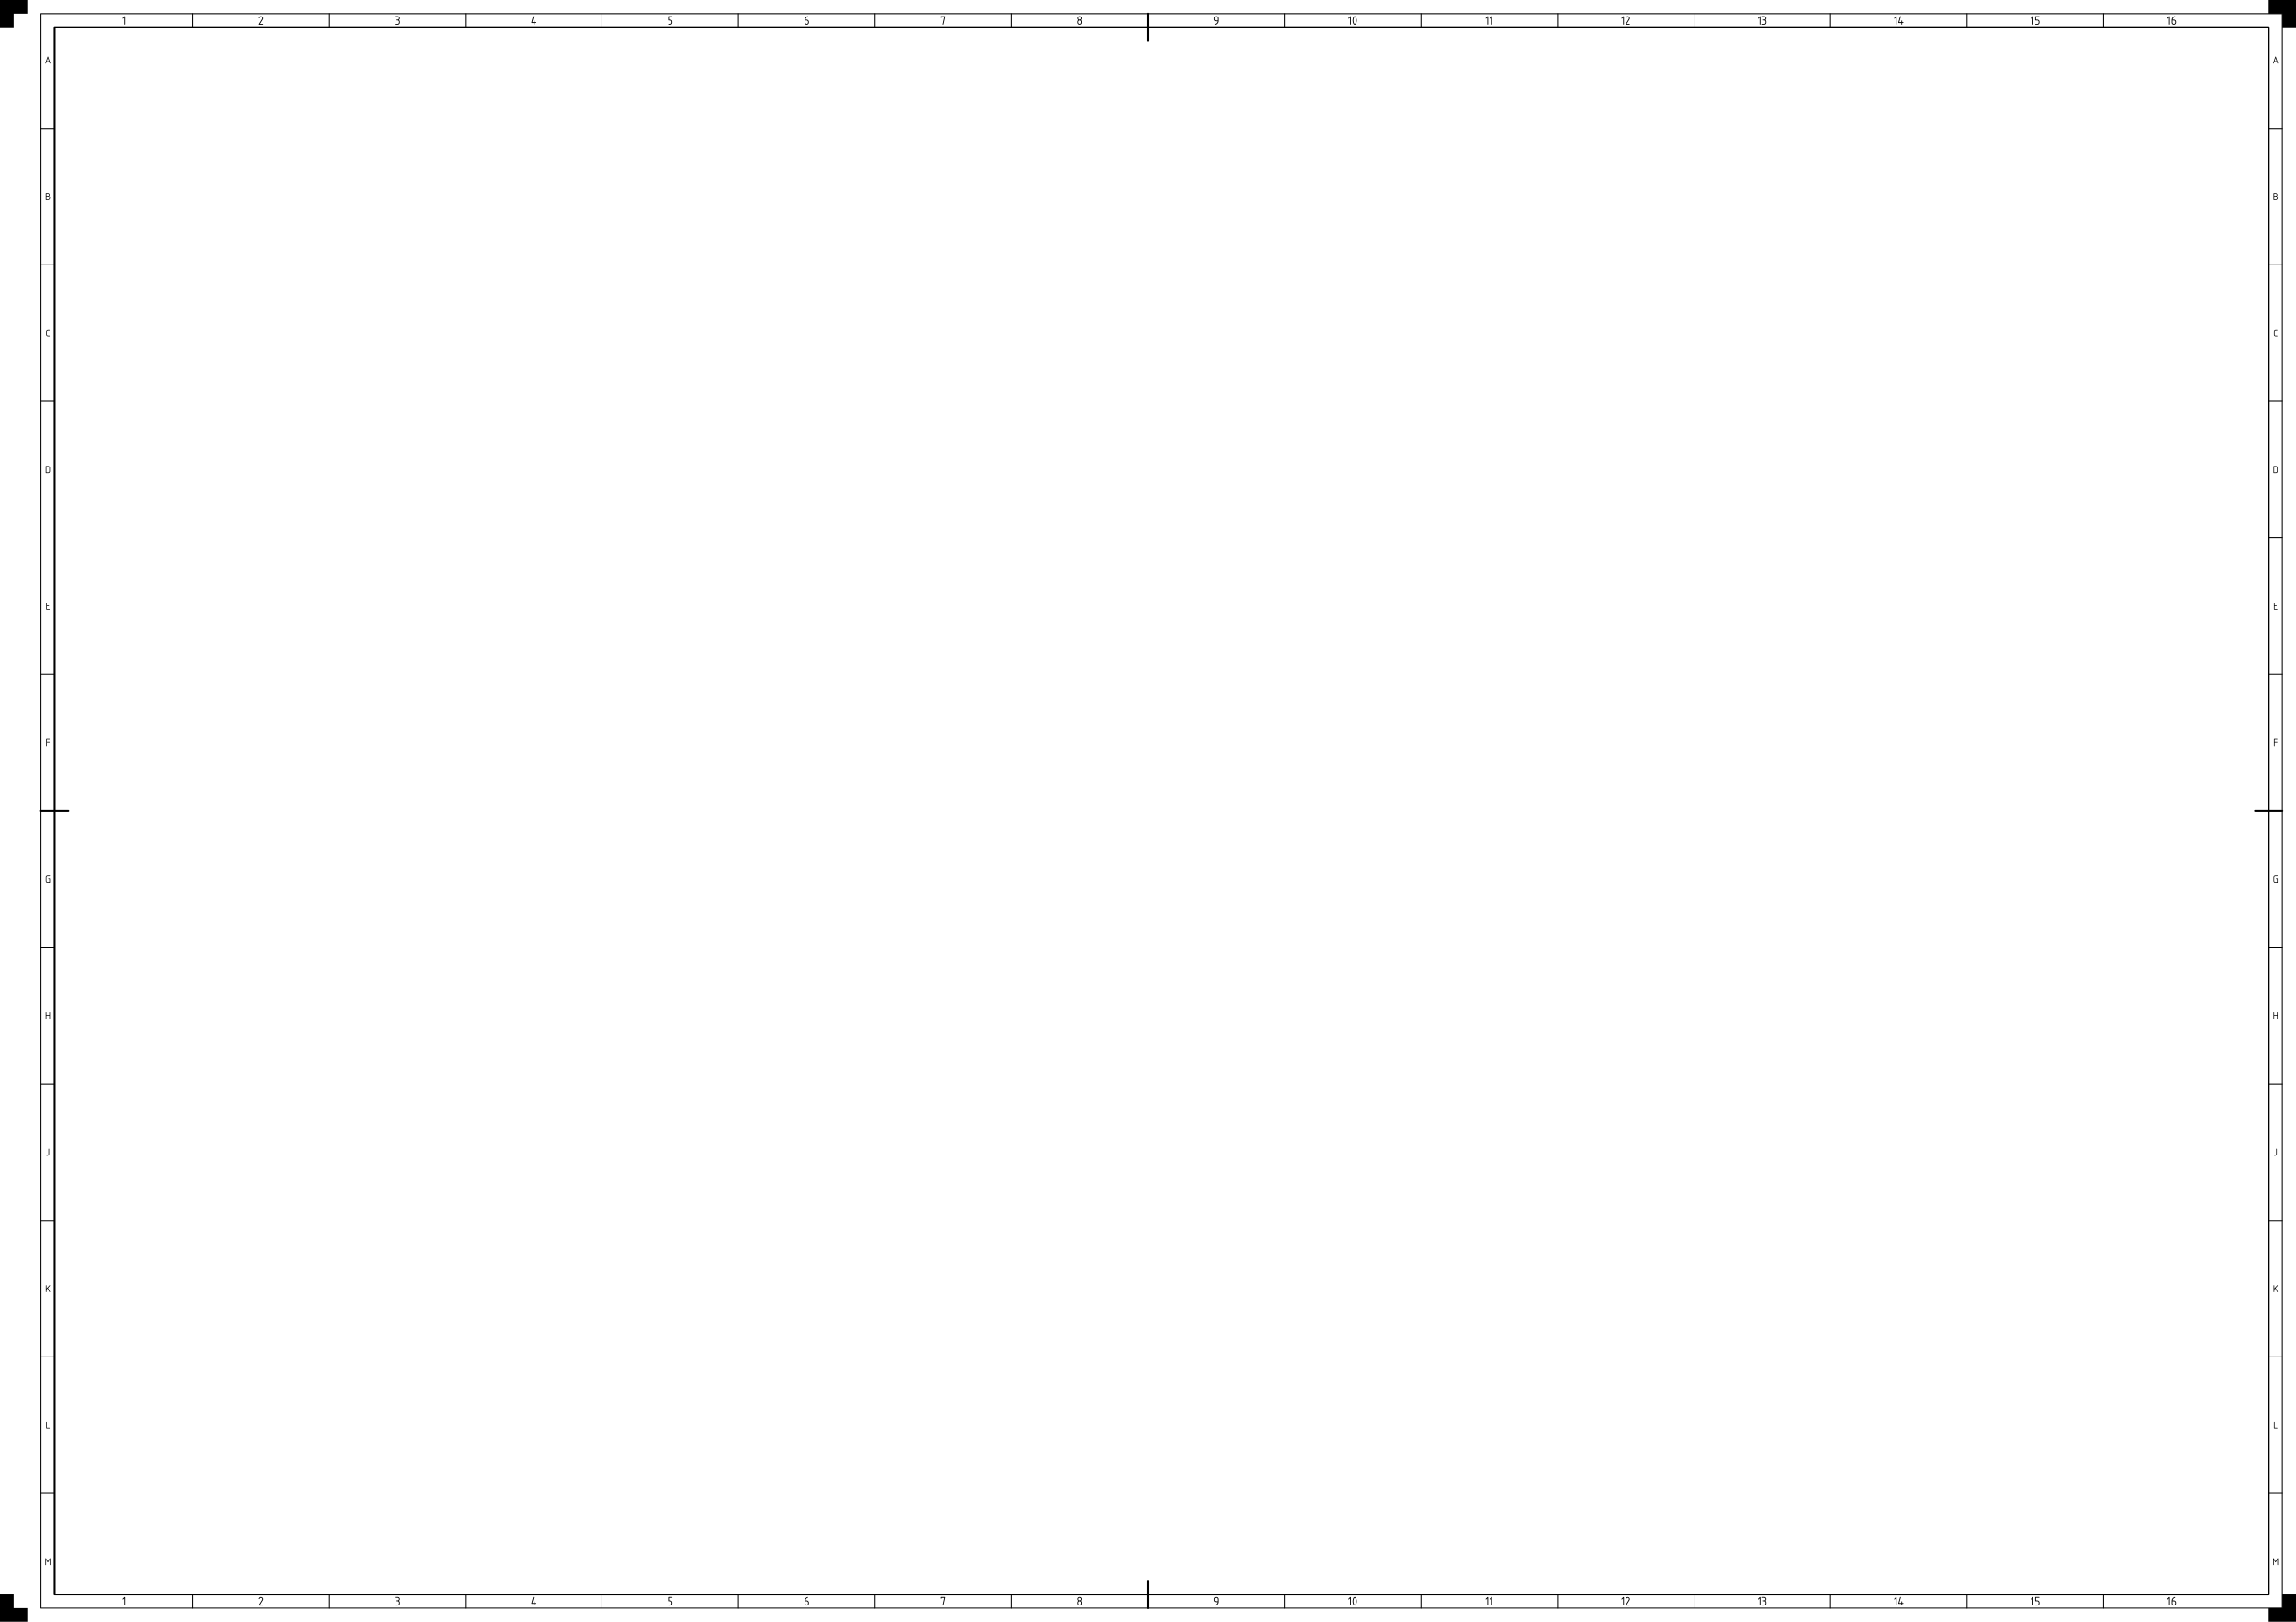
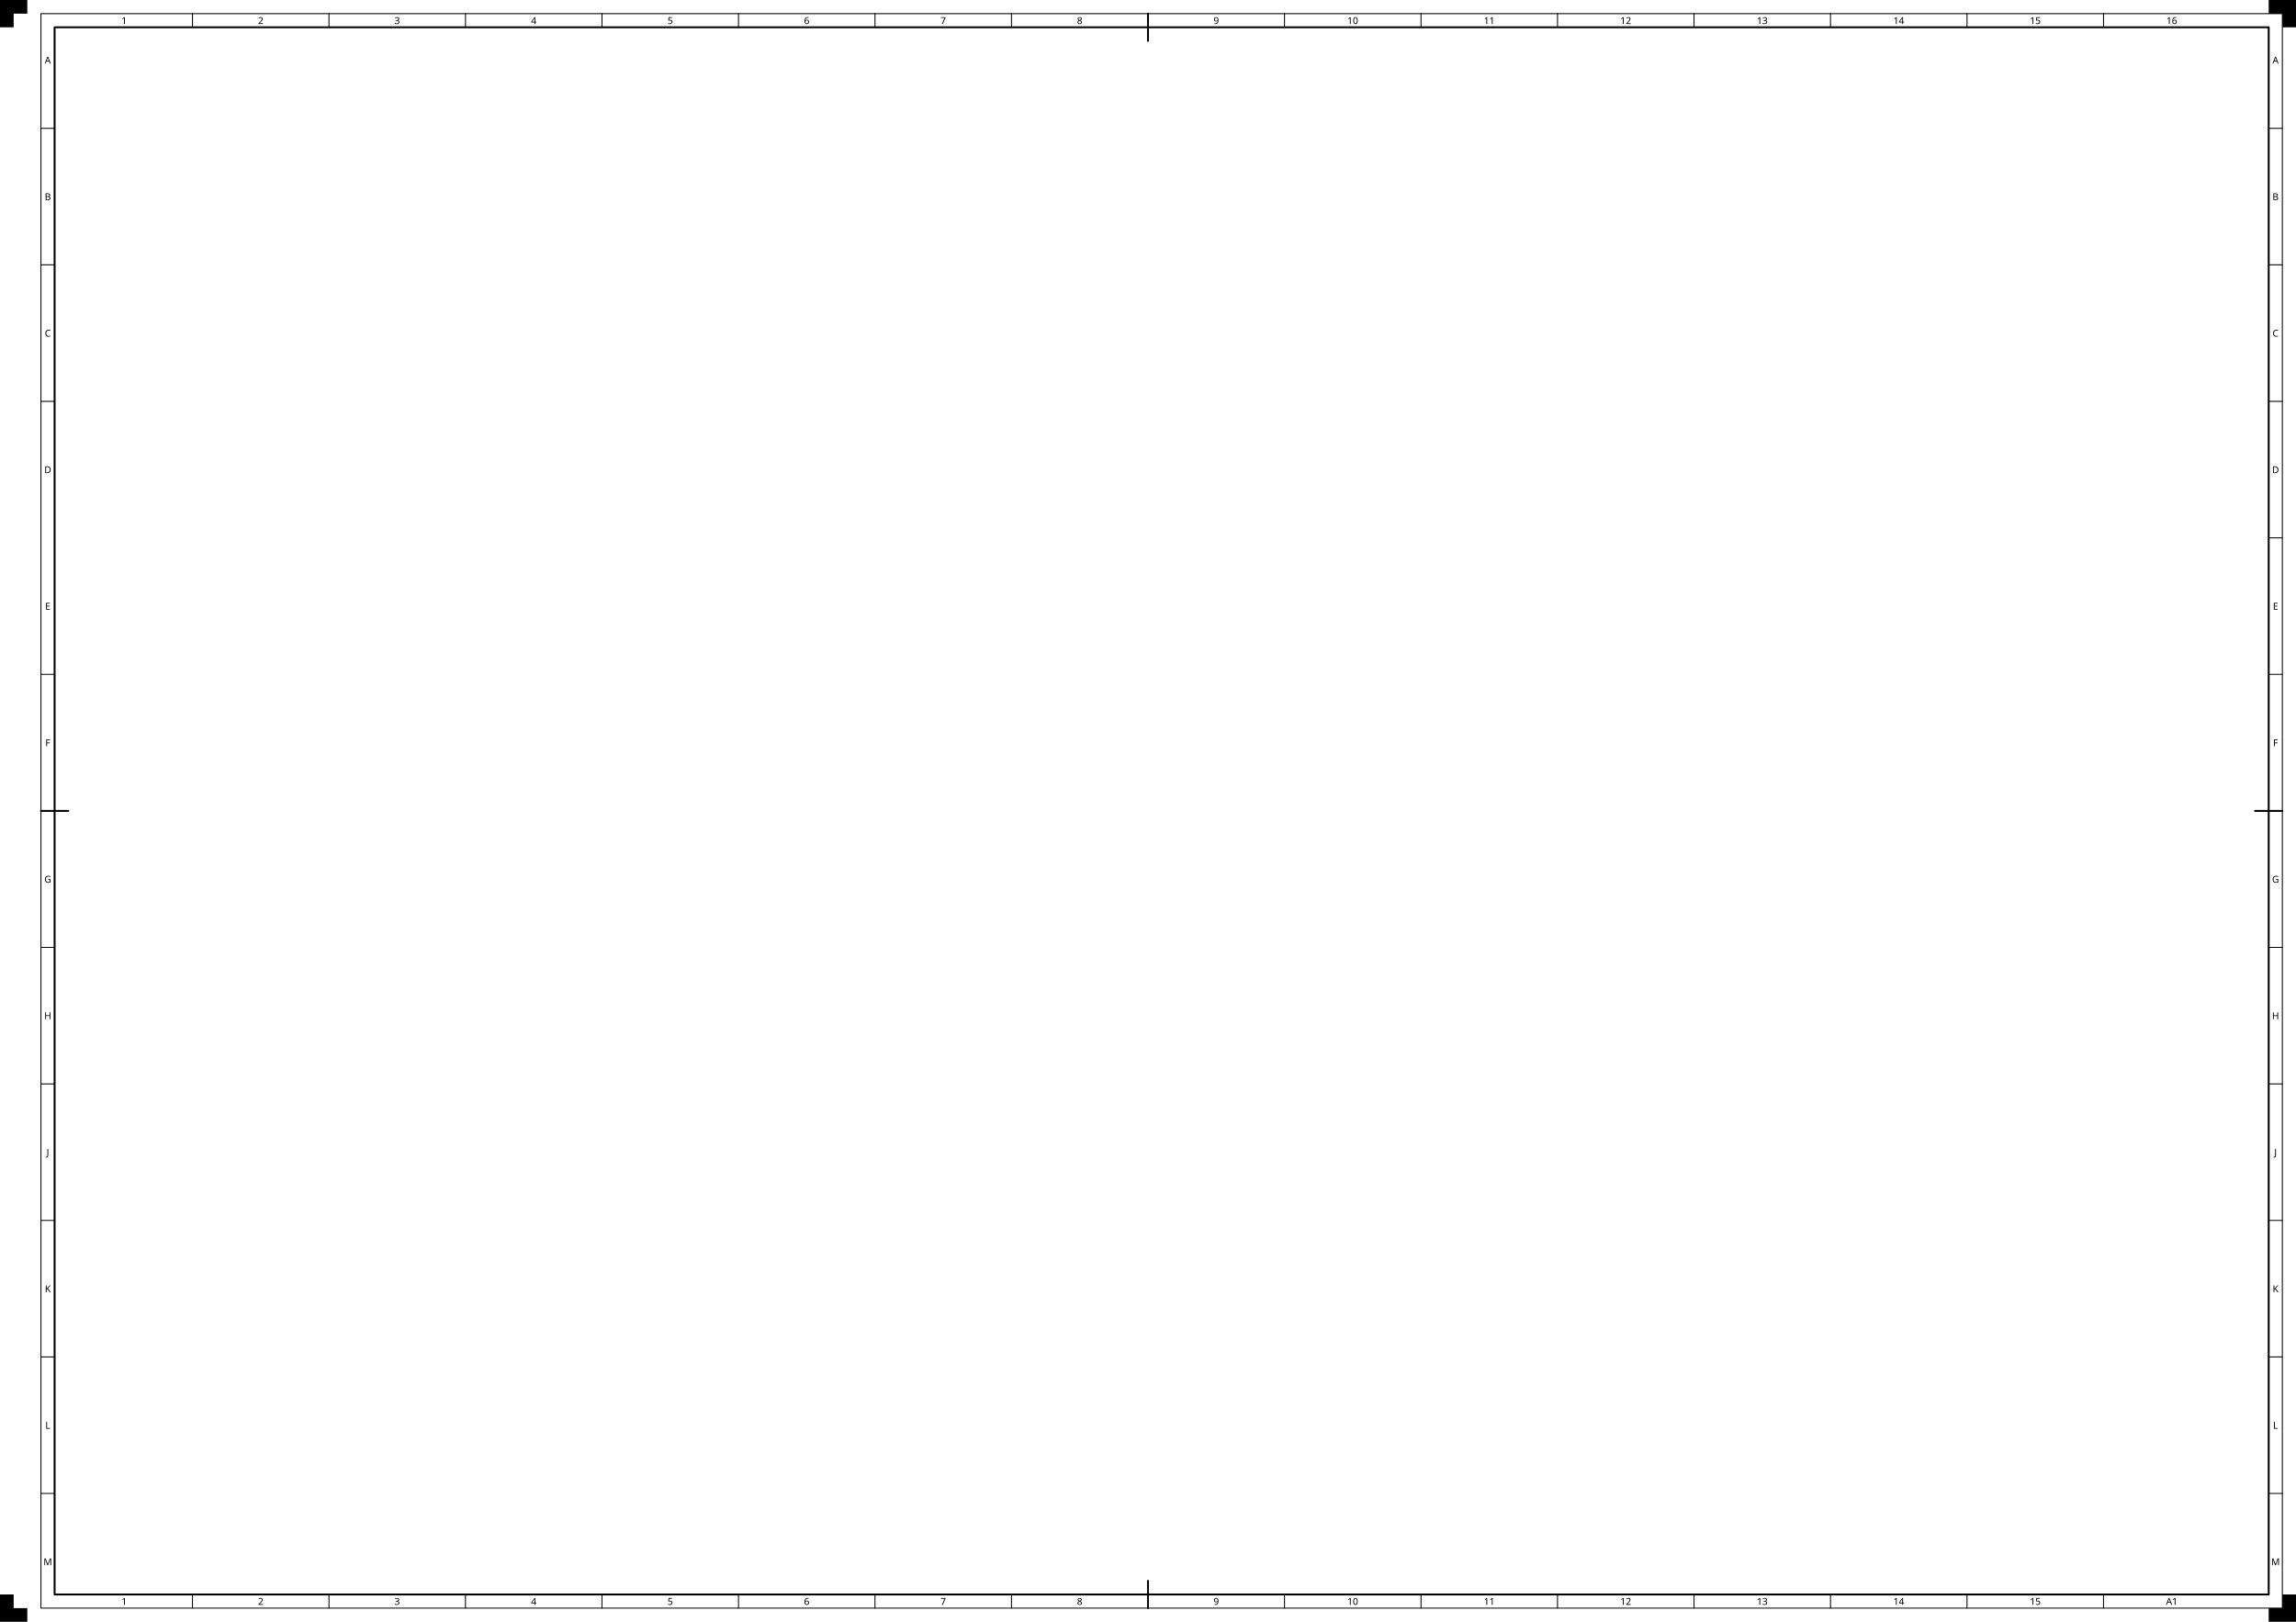
<svg xmlns="http://www.w3.org/2000/svg" width="841mm" height="594mm" viewBox="0 0 841 594" version="1.1" id="svg1">
  <rect id="Drawing space frame" x="20" y="10" width="811" height="574" style="fill:none;stroke:#000000;stroke-width:0.7;stroke-linecap:round;stroke-linejoin:round" />
  <g id="Centring marks" style="fill:none;stroke:#000000;stroke-width:0.7;stroke-linecap:round">
    <path id="Top" d="m 420.5,5 v 10" />
    <path id="Right" d="m 836,297 h -10" />
    <path id="Bottom" d="m 420.5,589 v -10" />
    <path id="Left" d="m 15,297 h 10" />
  </g>
  <g id="Grid reference system">
    <g id="Grid reference borders" style="fill:none;stroke:#000000;stroke-width:0.35;stroke-linecap:round;stroke-linejoin:round">
      <rect id="Grid reference border" x="15" y="5" width="821" height="584" />
      <path id="path17" d="m 15,247 h 5" />
      <path id="path18" d="m 15,197 h h" />
      <path id="path19" d="m 15,147 h 5" />
      <path id="path20" d="m 15,97 h 5" />
      <path id="path21" d="m 15,47 h 5" />
      <path id="path22" d="m 15,547 h 5" />
      <path id="path23" d="m 15,497 h 5" />
      <path id="path24" d="m 15,447 h 5" />
      <path id="path25" d="m 15,397 h 5" />
      <path id="path26" d="m 15,347 h 5" />
      <path id="path28" d="m 831,247 h 5" />
      <path id="path30" d="m 831,197 h 5" />
      <path id="path32" d="m 831,147 h 5" />
      <path id="path34" d="m 831,97 h 5" />
      <path id="path36" d="m 831,47 h 5" />
      <path id="path39" d="m 831,547 h 5" />
      <path id="path40" d="m 831,497 h 5" />
      <path id="path42" d="m 831,447 h 5" />
      <path id="path44" d="m 831,397 h 5" />
      <path id="path46" d="m 831,347 h 5" />
      <path id="path50" d="m 370.5,5 v 5" />
      <path id="path51" d="m 320.5,5 v 5" />
      <path id="path52" d="m 270.5,5 v 5" />
      <path id="path53" d="m 220.5,5 v 5" />
      <path id="path54" d="m 170.5,5 v 5" />
      <path id="path55" d="m 120.5,5 v 5" />
      <path id="path56" d="m 70.5,5 v 5" />
      <path id="path57" d="m 770.5,5 v 5" />
      <path id="path58" d="m 720.5,5 v 5" />
      <path id="path59" d="m 670.5,5 v 5" />
      <path id="path60" d="m 620.5,5 v 5" />
      <path id="path61" d="m 570.5,5 v 5" />
      <path id="path62" d="m 520.5,5 v 5" />
      <path id="path63" d="m 470.5,5 v 5" />
      <path id="path65" d="m 370.5,584 v 5" />
      <path id="path67" d="m 320.5,584 v 5" />
      <path id="path69" d="m 270.5,584 v 5" />
      <path id="path71" d="m 220.5,584 v 5" />
      <path id="path73" d="m 170.5,584 v 5" />
      <path id="path75" d="m 120.5,584 v 5" />
      <path id="path77" d="m 70.5,584 v 5" />
      <path id="path80" d="m 770.5,584 v 5" />
      <path id="path81" d="m 720.5,584 v 5" />
      <path id="path83" d="m 670.5,584 v 5" />
      <path id="path85" d="m 620.5,584 v 5" />
      <path id="path87" d="m 570.5,584 v 5" />
      <path id="path89" d="m 520.5,584 v 5" />
      <path id="path92" d="m 470.5,584 v 5" />
    </g>
-     <g id="Grid reference markers" style="fill:#000000;stroke:none">
-       <path id="text17" aria-label="F" d="m 17.152,271.984 v 1.157 q 0,0.14 -0.128,0.14 -0.125,0 -0.125,-0.142 0,0 0,-2.321 0,-0.12 0.133,-0.12 0,0 1.019,0 0.135,0 0.135,0.123 0,0.123 -0.133,0.123 h -0.899 v 0.79 h 0.899 q 0.133,0 0.133,0.125 0,0.125 -0.135,0.125 z" />
-       <path id="text18" aria-label="E" d="m 17.145,223.033 h 0.911 q 0.126,0 0.126,0.123 0,0.123 -0.121,0.123 h -1.049 q -0.113,0 -0.113,-0.128 v -2.319 q 0,-0.133 0.152,-0.133 h 0.996 q 0.138,0 0.138,0.125 0,0.123 -0.138,0.123 h -0.902 v 0.796 h 0.66 q 0.125,0 0.125,0.123 0,0.116 -0.121,0.116 h -0.663 z" />
-       <path id="text19" aria-label="D" d="m 16.978,173.042 q 0,0 0.593,0 0.229,0 0.342,-0.118 0.115,-0.12 0.115,-0.292 v -1.283 q 0,-0.152 -0.111,-0.273 -0.111,-0.121 -0.294,-0.121 h -0.644 z m -0.251,-2.194 q 0,-0.14 0.142,-0.14 h 0.802 q 0.236,0 0.419,0.185 0.185,0.185 0.185,0.419 v 1.379 q 0,0.234 -0.185,0.417 -0.185,0.181 -0.395,0.181 h -0.853 q -0.115,0 -0.115,-0.152 z" />
-       <path id="text20" aria-label="C" d="m 17.531,120.699 q 0,0 0.523,0 0.126,0 0.126,0.128 0,0.13 -0.137,0.13 h -0.514 q -0.144,0 -0.279,0.125 -0.103,0.096 -0.103,0.256 v 1.306 q 0,0.161 0.108,0.277 0.113,0.12 0.234,0.12 h 0.574 q 0.123,0 0.123,0.125 0,0.118 -0.125,0.118 h -0.583 q -0.236,0 -0.441,-0.227 -0.14,-0.156 -0.14,-0.398 v -1.338 q 0,-0.256 0.202,-0.446 0.185,-0.174 0.431,-0.174 z" />
-       <path id="text21" aria-label="B" d="m 18.296,72.502 q 0,0.376 -0.239,0.581 -0.238,0.205 -0.449,0.205 h -0.75 q -0.12,0 -0.12,-0.156 v -2.264 q 0,-0.161 0.159,-0.161 h 0.533 q 0.325,0 0.473,0.13 0.26,0.227 0.26,0.516 0,0.314 -0.239,0.502 0.159,0.092 0.265,0.265 0.108,0.173 0.108,0.381 z m -1.295,-0.492 v 1.041 h 0.533 q 0.232,0 0.373,-0.161 0.14,-0.161 0.14,-0.355 0,-0.195 -0.132,-0.361 -0.13,-0.164 -0.376,-0.164 z m 0,-1.048 v 0.781 h 0.521 q 0.197,0 0.294,-0.106 0.099,-0.108 0.099,-0.267 0,-0.161 -0.104,-0.284 -0.104,-0.125 -0.296,-0.125 z" />
-       <path d="m 17.389,20.801 q 0.031,-0.094 0.12,-0.094 0.085,0 0.116,0.094 l 0.764,2.297 q 0.015,0.046 0.015,0.075 0,0.101 -0.123,0.115 -0.091,0 -0.128,-0.113 0,0 -0.174,-0.54 h -0.947 l -0.186,0.554 q -0.036,0.104 -0.116,0.104 -0.133,0 -0.133,-0.125 0,-0.017 0.038,-0.128 z m 0.113,0.426 -0.393,1.167 h 0.788 z" id="text22" aria-label="A" />
-       <path id="text24" aria-label="L" d="m 17.144,520.839 v 2.201 h 0.89 q 0.156,0 0.156,0.125 0,0.123 -0.161,0.123 h -1.012 q -0.121,0 -0.121,-0.152 v -2.297 q 0,-0.132 0.123,-0.132 0.125,0 0.125,0.132 z" />
-       <path id="text25" aria-label="K" d="m 16.887,473.283 q -0.118,0 -0.118,-0.159 v -2.304 q 0,-0.113 0.118,-0.113 0.128,0 0.128,0.128 v 1.09 l 1.06,-1.162 q 0.06,-0.065 0.111,-0.065 0.051,0 0.089,0.043 0.036,0.041 0.036,0.089 0,0.044 -0.062,0.113 l -0.711,0.788 0.745,1.345 q 0.032,0.058 0.032,0.085 0,0.053 -0.046,0.092 -0.039,0.034 -0.089,0.034 -0.063,0 -0.106,-0.077 L 17.362,471.924 17.019,472.3 v 0.819 q 0,0.164 -0.132,0.164 z" />
-       <path id="text26" aria-label="J" d="m 17.723,420.84 q 0,-0.133 0.123,-0.133 0.121,0 0.121,0.132 v 1.823 q 0,0.255 -0.185,0.441 -0.183,0.185 -0.446,0.185 h -0.263 q -0.126,0 -0.126,-0.126 0,-0.126 0.149,-0.126 h 0.253 q 0.161,0 0.267,-0.116 0.108,-0.118 0.108,-0.263 z" />
-       <path id="text23" aria-label="M" d="m 18.17,570.772 q 0.041,-0.065 0.109,-0.065 0.13,0 0.13,0.137 v 2.275 q 0,0.169 -0.126,0.169 -0.126,0 -0.126,-0.169 v -1.834 l -0.533,0.868 q -0.065,0.108 -0.13,0.108 -0.065,0 -0.126,-0.104 l -0.523,-0.868 v 1.839 q 0,0.161 -0.132,0.161 -0.121,0 -0.121,-0.157 v -2.288 q 0,-0.135 0.13,-0.135 0.067,0 0.106,0.06 l 0.66,1.113 z" />
-       <path id="text27" aria-label="H" d="m 18.035,371.989 h -1.061 v 1.167 q 0,0.132 -0.126,0.132 -0.125,0 -0.125,-0.13 v -2.305 q 0,-0.145 0.125,-0.145 0.126,0 0.126,0.145 v 0.89 h 1.061 v -0.901 q 0,-0.128 0.121,-0.128 0.121,0 0.121,0.126 v 2.311 q 0,0.137 -0.121,0.137 -0.121,0 -0.121,-0.133 z" />
-       <path id="text28" aria-label="G" d="m 18.043,323.033 v -1.049 h -0.268 q -0.121,0 -0.121,-0.121 0,-0.123 0.116,-0.123 h 0.408 q 0.109,0 0.109,0.162 v 1.229 q 0,0.149 -0.142,0.149 h -0.831 q -0.186,0 -0.379,-0.167 -0.193,-0.169 -0.193,-0.535 v -1.273 q 0,-0.241 0.195,-0.422 0.197,-0.183 0.449,-0.183 h 0.755 q 0.15,0 0.15,0.123 0,0.123 -0.149,0.123 h -0.73 q -0.188,0 -0.308,0.123 -0.12,0.123 -0.12,0.299 v 1.237 q 0,0.19 0.111,0.309 0.111,0.12 0.248,0.12 z" />
-       <path id="path29" aria-label="F" d="m 833.152,271.984 v 1.157 q 0,0.14 -0.128,0.14 -0.125,0 -0.125,-0.142 0,0 0,-2.321 0,-0.12 0.133,-0.12 0,0 1.019,0 0.135,0 0.135,0.123 0,0.123 -0.133,0.123 h -0.899 v 0.79 h 0.899 q 0.133,0 0.133,0.125 0,0.125 -0.135,0.125 z" />
-       <path id="path31" aria-label="E" d="m 833.145,223.033 h 0.911 q 0.126,0 0.126,0.123 0,0.123 -0.121,0.123 h -1.049 q -0.113,0 -0.113,-0.128 v -2.319 q 0,-0.133 0.152,-0.133 h 0.996 q 0.138,0 0.138,0.125 0,0.123 -0.138,0.123 h -0.902 v 0.796 h 0.66 q 0.125,0 0.125,0.123 0,0.116 -0.121,0.116 h -0.663 z" />
-       <path id="path33" aria-label="D" d="m 832.978,173.042 q 0,0 0.593,0 0.229,0 0.342,-0.118 0.115,-0.12 0.115,-0.292 v -1.283 q 0,-0.152 -0.111,-0.273 -0.111,-0.121 -0.294,-0.121 h -0.644 z m -0.251,-2.194 q 0,-0.14 0.142,-0.14 h 0.802 q 0.236,0 0.419,0.185 0.185,0.185 0.185,0.419 v 1.379 q 0,0.234 -0.185,0.417 -0.185,0.181 -0.395,0.181 h -0.853 q -0.115,0 -0.115,-0.152 z" />
-       <path id="path35" aria-label="C" d="m 833.531,120.699 q 0,0 0.523,0 0.126,0 0.126,0.128 0,0.13 -0.137,0.13 h -0.514 q -0.144,0 -0.279,0.125 -0.103,0.096 -0.103,0.256 v 1.306 q 0,0.161 0.108,0.277 0.113,0.12 0.234,0.12 h 0.574 q 0.123,0 0.123,0.125 0,0.118 -0.125,0.118 h -0.583 q -0.236,0 -0.441,-0.227 -0.14,-0.156 -0.14,-0.398 v -1.338 q 0,-0.256 0.202,-0.446 0.185,-0.174 0.431,-0.174 z" />
-       <path id="path37" aria-label="B" d="m 834.296,72.502 q 0,0.376 -0.239,0.581 -0.238,0.205 -0.449,0.205 h -0.75 q -0.12,0 -0.12,-0.156 v -2.264 q 0,-0.161 0.159,-0.161 h 0.533 q 0.325,0 0.473,0.13 0.26,0.227 0.26,0.516 0,0.314 -0.239,0.502 0.159,0.092 0.265,0.265 0.108,0.173 0.108,0.381 z m -1.295,-0.492 v 1.041 h 0.533 q 0.232,0 0.373,-0.161 0.14,-0.161 0.14,-0.355 0,-0.195 -0.132,-0.361 -0.13,-0.164 -0.376,-0.164 z m 0,-1.048 v 0.781 h 0.521 q 0.197,0 0.294,-0.106 0.099,-0.108 0.099,-0.267 0,-0.161 -0.104,-0.284 -0.104,-0.125 -0.296,-0.125 z" />
-       <path id="path38" aria-label="A" d="m 833.389,20.801 q 0.031,-0.094 0.12,-0.094 0.086,0 0.116,0.094 l 0.764,2.297 q 0.015,0.046 0.015,0.075 0,0.101 -0.123,0.115 -0.091,0 -0.128,-0.113 0,0 -0.174,-0.54 h -0.947 l -0.186,0.554 q -0.036,0.104 -0.116,0.104 -0.133,0 -0.133,-0.125 0,-0.017 0.038,-0.128 z m 0.113,0.426 -0.393,1.167 h 0.788 z" />
-       <path id="path41" aria-label="L" d="m 833.144,520.839 v 2.201 h 0.89 q 0.156,0 0.156,0.125 0,0.123 -0.161,0.123 h -1.012 q -0.121,0 -0.121,-0.152 v -2.297 q 0,-0.132 0.123,-0.132 0.125,0 0.125,0.132 z" />
-       <path id="path43" aria-label="K" d="m 832.887,473.283 q -0.118,0 -0.118,-0.159 v -2.304 q 0,-0.113 0.118,-0.113 0.128,0 0.128,0.128 v 1.09 l 1.06,-1.162 q 0.06,-0.065 0.111,-0.065 0.051,0 0.089,0.043 0.036,0.041 0.036,0.089 0,0.044 -0.061,0.113 l -0.711,0.788 0.745,1.345 q 0.033,0.058 0.033,0.085 0,0.053 -0.046,0.092 -0.039,0.034 -0.089,0.034 -0.063,0 -0.106,-0.077 l -0.713,-1.287 -0.344,0.376 v 0.819 q 0,0.164 -0.132,0.164 z" />
-       <path id="path45" aria-label="J" d="m 833.723,420.84 q 0,-0.133 0.123,-0.133 0.121,0 0.121,0.132 v 1.823 q 0,0.255 -0.185,0.441 -0.183,0.185 -0.446,0.185 h -0.263 q -0.126,0 -0.126,-0.126 0,-0.126 0.149,-0.126 h 0.253 q 0.161,0 0.267,-0.116 0.108,-0.118 0.108,-0.263 z" />
-       <path id="path47" aria-label="M" d="m 834.17,570.772 q 0.041,-0.065 0.109,-0.065 0.13,0 0.13,0.137 v 2.275 q 0,0.169 -0.126,0.169 -0.126,0 -0.126,-0.169 v -1.834 l -0.533,0.868 q -0.065,0.108 -0.13,0.108 -0.065,0 -0.126,-0.104 l -0.523,-0.868 v 1.839 q 0,0.161 -0.132,0.161 -0.121,0 -0.121,-0.157 v -2.288 q 0,-0.135 0.13,-0.135 0.067,0 0.106,0.06 l 0.66,1.113 z" />
-       <path id="path48" aria-label="H" d="m 834.035,371.989 h -1.061 v 1.167 q 0,0.132 -0.126,0.132 -0.125,0 -0.125,-0.13 v -2.305 q 0,-0.145 0.125,-0.145 0.126,0 0.126,0.145 v 0.89 h 1.061 v -0.901 q 0,-0.128 0.121,-0.128 0.121,0 0.121,0.126 v 2.311 q 0,0.137 -0.121,0.137 -0.121,0 -0.121,-0.133 z" />
-       <path id="path49" aria-label="G" d="m 834.043,323.033 v -1.049 h -0.268 q -0.121,0 -0.121,-0.121 0,-0.123 0.116,-0.123 h 0.408 q 0.109,0 0.109,0.162 v 1.229 q 0,0.149 -0.142,0.149 h -0.831 q -0.186,0 -0.379,-0.167 -0.193,-0.169 -0.193,-0.535 v -1.273 q 0,-0.241 0.195,-0.422 0.197,-0.183 0.449,-0.183 h 0.755 q 0.15,0 0.15,0.123 0,0.123 -0.149,0.123 h -0.73 q -0.188,0 -0.308,0.123 -0.12,0.123 -0.12,0.299 v 1.237 q 0,0.19 0.111,0.309 0.111,0.12 0.248,0.12 z" />
-       <path id="text50" aria-label="8" d="m 395.494,7.487 q -0.184,0 -0.325,0.132 -0.153,0.145 -0.153,0.331 v 0.376 q 0,0.153 0.18,0.322 0.107,0.101 0.3,0.101 0.167,0 0.333,-0.134 0.147,-0.12 0.147,-0.339 V 7.968 q 0,-0.176 -0.149,-0.345 -0.12,-0.136 -0.333,-0.136 z M 395.169,6.356 q -0.151,0.157 -0.151,0.333 0,0.165 0.105,0.318 0.12,0.174 0.366,0.174 0.238,0 0.366,-0.145 0.126,-0.149 0.126,-0.333 0,-0.19 -0.163,-0.339 -0.145,-0.13 -0.333,-0.13 -0.198,0 -0.316,0.122 z m -0.138,0.976 q -0.312,-0.242 -0.312,-0.672 0,-0.343 0.279,-0.554 0.238,-0.18 0.506,-0.18 0.223,0 0.384,0.099 0.389,0.24 0.389,0.678 0,0.409 -0.312,0.635 0.316,0.252 0.316,0.618 v 0.353 q 0,0.3 -0.267,0.55 -0.203,0.19 -0.504,0.19 -0.343,0 -0.521,-0.176 -0.271,-0.267 -0.271,-0.552 V 7.939 q 0,-0.337 0.312,-0.608 z" />
-       <path id="text51" aria-label="7" d="m 346.069,5.936 q 0.174,0 0.174,0.145 0,0.045 -0.043,0.242 0,0 -0.573,2.59 -0.031,0.145 -0.143,0.145 -0.159,0 -0.159,-0.136 0,-0.029 0.006,-0.058 l 0.583,-2.623 h -0.926 q 0,0 0,0.155 0,0.147 -0.151,0.147 -0.143,0 -0.143,-0.153 0,0 0,-0.314 0,-0.138 0.165,-0.138 z" />
-       <path id="text52" aria-label="6" d="m 295.04,7.193 q 0,0 0.457,0 0.347,0 0.579,0.258 0.203,0.225 0.203,0.48 0,0 0,0.418 0,0.267 -0.258,0.517 -0.198,0.192 -0.56,0.192 -0.291,0 -0.517,-0.219 -0.221,-0.215 -0.221,-0.49 v -1.079 q 0,-0.471 0.362,-0.895 0.221,-0.258 0.587,-0.405 0.083,-0.033 0.141,-0.033 0.149,0 0.149,0.161 0,0.095 -0.13,0.141 -0.291,0.101 -0.459,0.269 -0.285,0.283 -0.331,0.686 z m -0.023,1.124 q 0,0.178 0.174,0.337 0.122,0.112 0.312,0.112 0.145,0 0.339,-0.147 0.136,-0.103 0.136,-0.31 V 7.995 q 0,-0.205 -0.141,-0.356 -0.134,-0.145 -0.337,-0.145 h -0.484 z" />
-       <path id="text53" aria-label="5" d="m 244.717,6.093 q 0,-0.157 0.18,-0.157 0,0 1.215,0 0.172,0 0.172,0.149 0,0.149 -0.163,0.149 h -1.1 v 0.957 h 0.459 q 0.399,0 0.641,0.298 0.161,0.198 0.161,0.475 v 0.333 q 0,0.331 -0.225,0.54 -0.238,0.221 -0.525,0.221 h -0.645 q -0.159,0 -0.159,-0.145 0,-0.147 0.174,-0.147 h 0.575 q 0.26,0 0.399,-0.178 0.103,-0.132 0.103,-0.312 V 7.964 q 0,-0.186 -0.122,-0.322 -0.136,-0.153 -0.418,-0.153 h -0.571 q -0.151,0 -0.151,-0.176 z" />
-       <path id="text54" aria-label="4" d="m 195.245,6.042 q 0.033,-0.116 0.153,-0.116 0.143,0 0.143,0.143 0,0.035 -0.015,0.083 l -0.564,1.968 h 0.754 V 7.668 q 0,-0.174 0.151,-0.174 0.147,0 0.147,0.186 v 0.44 q 0,0 0.318,0 0.151,0 0.151,0.163 0,0.132 -0.157,0.132 h -0.312 v 0.467 q 0,0.167 -0.153,0.167 -0.145,0 -0.145,-0.161 V 8.423 h -0.949 q -0.147,0 -0.147,-0.138 0,-0.045 0.029,-0.149 z" />
-       <path id="text55" aria-label="3" d="m 144.89,5.926 q 0,0 0.647,0 0.281,0 0.504,0.242 0.207,0.223 0.207,0.523 0,0.376 -0.322,0.643 0.314,0.227 0.314,0.56 0,0 0,0.455 0,0.267 -0.229,0.496 -0.203,0.203 -0.529,0.203 0,0 -0.616,0 -0.176,0 -0.176,-0.153 0,-0.138 0.186,-0.138 0,0 0.546,0 0.25,0 0.395,-0.149 0.134,-0.138 0.134,-0.362 V 7.976 q 0,-0.211 -0.124,-0.341 -0.151,-0.159 -0.322,-0.159 h -0.314 q -0.172,0 -0.172,-0.155 0,-0.136 0.174,-0.136 h 0.279 q 0.194,0 0.333,-0.141 0.147,-0.149 0.147,-0.339 0,-0.194 -0.118,-0.314 -0.161,-0.163 -0.331,-0.163 h -0.612 q -0.192,0 -0.192,-0.155 0,-0.147 0.192,-0.147 z" />
-       <path id="text56" aria-label="2" d="m 94.881,6.703 q -0.161,0 -0.161,-0.145 0,-0.045 0.037,-0.12 0.13,-0.256 0.3,-0.366 0.211,-0.136 0.444,-0.136 0.393,0 0.616,0.3 0.163,0.219 0.163,0.471 0,0.221 -0.136,0.442 l -1.003,1.619 h 0.98 q 0.155,0 0.155,0.155 0,0.134 -0.169,0.134 H 94.906 q -0.184,0 -0.184,-0.132 0,-0.058 0.027,-0.101 l 1.112,-1.792 q 0.114,-0.184 0.114,-0.325 0,-0.178 -0.114,-0.31 -0.138,-0.161 -0.37,-0.161 -0.287,0 -0.465,0.339 -0.068,0.128 -0.145,0.128 z" />
-       <path id="text57" aria-label="1" d="m 45.508,6.002 q 0.07,-0.066 0.147,-0.066 0.155,0 0.155,0.172 v 2.764 q 0,0.176 -0.149,0.176 -0.153,0 -0.153,-0.178 0,0 0,-2.437 l -0.36,0.36 q -0.056,0.056 -0.112,0.056 -0.157,0 -0.157,-0.138 0,-0.07 0.06,-0.13 z" />
-       <path id="text59" aria-label="15" d="m 744.456,6.002 q 0.07,-0.066 0.147,-0.066 0.155,0 0.155,0.172 v 2.764 q 0,0.176 -0.149,0.176 -0.153,0 -0.153,-0.178 0,0 0,-2.437 l -0.36,0.36 q -0.056,0.056 -0.112,0.056 -0.157,0 -0.157,-0.138 0,-0.07 0.06,-0.13 z m 0.984,0.091 q 0,-0.157 0.18,-0.157 0,0 1.215,0 0.172,0 0.172,0.149 0,0.149 -0.163,0.149 h -1.1 V 7.191 h 0.459 q 0.399,0 0.641,0.298 0.161,0.198 0.161,0.475 v 0.333 q 0,0.331 -0.225,0.54 -0.238,0.221 -0.525,0.221 h -0.645 q -0.159,0 -0.159,-0.145 0,-0.147 0.174,-0.147 h 0.575 q 0.26,0 0.399,-0.178 0.103,-0.132 0.103,-0.312 V 7.964 q 0,-0.186 -0.122,-0.322 -0.136,-0.153 -0.418,-0.153 h -0.571 q -0.151,0 -0.151,-0.176 z" />
-       <path id="text60" aria-label="14" d="m 694.422,6.002 q 0.07,-0.066 0.147,-0.066 0.155,0 0.155,0.172 v 2.764 q 0,0.176 -0.149,0.176 -0.153,0 -0.153,-0.178 0,0 0,-2.437 l -0.36,0.36 q -0.056,0.056 -0.112,0.056 -0.157,0 -0.157,-0.138 0,-0.07 0.06,-0.13 z m 1.546,0.039 q 0.033,-0.116 0.153,-0.116 0.143,0 0.143,0.143 0,0.035 -0.015,0.083 L 695.685,8.119 h 0.754 V 7.668 q 0,-0.174 0.151,-0.174 0.147,0 0.147,0.186 v 0.44 q 0,0 0.318,0 0.151,0 0.151,0.163 0,0.132 -0.157,0.132 h -0.312 V 8.884 q 0,0.167 -0.153,0.167 -0.145,0 -0.145,-0.161 V 8.423 h -0.949 q -0.147,0 -0.147,-0.138 0,-0.045 0.029,-0.149 z" />
-       <path id="text61" aria-label="13" d="m 644.491,6.002 q 0.07,-0.066 0.147,-0.066 0.155,0 0.155,0.172 v 2.764 q 0,0.176 -0.149,0.176 -0.153,0 -0.153,-0.178 0,0 0,-2.437 l -0.36,0.36 q -0.056,0.056 -0.112,0.056 -0.157,0 -0.157,-0.138 0,-0.07 0.06,-0.13 z m 1.122,-0.076 q 0,0 0.647,0 0.281,0 0.504,0.242 0.207,0.223 0.207,0.523 0,0.376 -0.322,0.643 0.314,0.227 0.314,0.56 0,0 0,0.455 0,0.267 -0.229,0.496 -0.203,0.203 -0.529,0.203 0,0 -0.616,0 -0.176,0 -0.176,-0.153 0,-0.138 0.186,-0.138 0,0 0.546,0 0.25,0 0.395,-0.149 0.134,-0.138 0.134,-0.362 V 7.976 q 0,-0.211 -0.124,-0.341 -0.151,-0.159 -0.322,-0.159 h -0.314 q -0.172,0 -0.172,-0.155 0,-0.136 0.174,-0.136 h 0.279 q 0.194,0 0.333,-0.141 0.147,-0.149 0.147,-0.339 0,-0.194 -0.118,-0.314 -0.161,-0.163 -0.331,-0.163 h -0.612 q -0.192,0 -0.192,-0.155 0,-0.147 0.192,-0.147 z" />
-       <path id="text62" aria-label="12" d="m 594.521,6.002 q 0.07,-0.066 0.147,-0.066 0.155,0 0.155,0.172 v 2.764 q 0,0.176 -0.149,0.176 -0.153,0 -0.153,-0.178 0,0 0,-2.437 l -0.36,0.36 q -0.056,0.056 -0.112,0.056 -0.157,0 -0.157,-0.138 0,-0.07 0.06,-0.13 z m 1.083,0.701 q -0.161,0 -0.161,-0.145 0,-0.045 0.037,-0.12 0.13,-0.256 0.3,-0.366 0.211,-0.136 0.444,-0.136 0.393,0 0.616,0.3 0.163,0.219 0.163,0.471 0,0.221 -0.136,0.442 l -1.003,1.619 h 0.98 q 0.155,0 0.155,0.155 0,0.134 -0.17,0.134 h -1.201 q -0.184,0 -0.184,-0.132 0,-0.058 0.027,-0.101 l 1.112,-1.792 q 0.114,-0.184 0.114,-0.325 0,-0.178 -0.114,-0.31 -0.138,-0.161 -0.37,-0.161 -0.287,0 -0.465,0.339 -0.068,0.128 -0.145,0.128 z" />
-       <path id="text63" aria-label="11" d="m 544.785,6.002 q 0.07,-0.066 0.147,-0.066 0.155,0 0.155,0.172 v 2.764 q 0,0.176 -0.149,0.176 -0.153,0 -0.153,-0.178 0,0 0,-2.437 l -0.36,0.36 q -0.056,0.056 -0.112,0.056 -0.157,0 -0.157,-0.138 0,-0.07 0.06,-0.13 z m 1.447,0 q 0.07,-0.066 0.147,-0.066 0.155,0 0.155,0.172 v 2.764 q 0,0.176 -0.149,0.176 -0.153,0 -0.153,-0.178 0,0 0,-2.437 l -0.36,0.36 q -0.056,0.056 -0.112,0.056 -0.157,0 -0.157,-0.138 0,-0.07 0.06,-0.13 z" />
-       <path id="text58" aria-label="16" d="m 794.461,6.002 q 0.07,-0.066 0.147,-0.066 0.155,0 0.155,0.172 v 2.764 q 0,0.176 -0.149,0.176 -0.153,0 -0.153,-0.178 0,0 0,-2.437 l -0.36,0.36 q -0.056,0.056 -0.112,0.056 -0.157,0 -0.157,-0.138 0,-0.07 0.06,-0.13 z m 1.302,1.191 q 0,0 0.457,0 0.347,0 0.579,0.258 0.203,0.225 0.203,0.48 0,0 0,0.418 0,0.267 -0.258,0.517 -0.198,0.192 -0.56,0.192 -0.291,0 -0.517,-0.219 -0.221,-0.215 -0.221,-0.49 v -1.079 q 0,-0.471 0.362,-0.895 0.221,-0.258 0.587,-0.405 0.083,-0.033 0.141,-0.033 0.149,0 0.149,0.161 0,0.095 -0.13,0.141 -0.291,0.101 -0.459,0.269 -0.285,0.283 -0.331,0.686 z m -0.023,1.124 q 0,0.178 0.174,0.337 0.122,0.112 0.312,0.112 0.145,0 0.339,-0.147 0.136,-0.103 0.136,-0.31 V 7.995 q 0,-0.205 -0.141,-0.356 -0.134,-0.145 -0.337,-0.145 h -0.484 z" />
-       <path id="text64" aria-label="10" d="m 494.518,6.002 q 0.07,-0.066 0.147,-0.066 0.155,0 0.155,0.172 v 2.764 q 0,0.176 -0.149,0.176 -0.153,0 -0.153,-0.178 0,0 0,-2.437 l -0.36,0.36 q -0.056,0.056 -0.112,0.056 -0.157,0 -0.157,-0.138 0,-0.07 0.06,-0.13 z m 1.701,0.232 q -0.141,0 -0.203,0.124 -0.161,0.318 -0.236,0.73 -0.035,0.192 -0.035,0.391 0,0.145 0.019,0.287 0.06,0.467 0.205,0.794 0.087,0.196 0.248,0.196 0.155,0 0.248,-0.178 0.136,-0.263 0.205,-0.721 0.029,-0.196 0.029,-0.38 0,-0.184 -0.029,-0.356 -0.074,-0.436 -0.244,-0.767 -0.062,-0.12 -0.207,-0.12 z m 0.01,-0.298 q 0.283,0 0.432,0.219 0.229,0.337 0.318,0.949 0.027,0.184 0.027,0.372 0,0.198 -0.029,0.395 -0.089,0.608 -0.308,0.951 -0.151,0.236 -0.446,0.236 -0.291,0 -0.446,-0.244 -0.19,-0.298 -0.304,-0.932 -0.033,-0.184 -0.033,-0.376 0,-0.201 0.035,-0.403 0.11,-0.63 0.285,-0.912 0.157,-0.254 0.469,-0.254 z" />
-       <path id="text65" aria-label="9" d="m 445.014,8.905 q 0,-0.105 0.147,-0.153 0.205,-0.066 0.356,-0.19 0.364,-0.304 0.424,-0.757 h -0.502 q -0.263,0 -0.475,-0.184 -0.258,-0.227 -0.258,-0.527 0,0 0,-0.436 0,-0.345 0.337,-0.591 0.178,-0.13 0.457,-0.13 0.296,0 0.537,0.236 0.219,0.213 0.219,0.544 0,0 0,0.951 0,0.306 -0.107,0.544 -0.176,0.384 -0.407,0.564 -0.372,0.283 -0.577,0.283 -0.149,0 -0.149,-0.153 z m 0.934,-2.17 q 0,-0.209 -0.126,-0.343 -0.143,-0.151 -0.349,-0.151 -0.18,0 -0.327,0.126 -0.149,0.128 -0.149,0.343 v 0.335 q 0,0.209 0.17,0.349 0.134,0.112 0.391,0.112 h 0.391 z" />
-       <path id="path66" aria-label="8" d="m 395.494,586.487 q -0.184,0 -0.325,0.132 -0.153,0.145 -0.153,0.331 v 0.376 q 0,0.153 0.18,0.322 0.107,0.101 0.3,0.101 0.167,0 0.333,-0.134 0.147,-0.12 0.147,-0.339 v -0.308 q 0,-0.176 -0.149,-0.345 -0.12,-0.136 -0.333,-0.136 z m -0.325,-1.131 q -0.151,0.157 -0.151,0.333 0,0.165 0.105,0.318 0.12,0.174 0.366,0.174 0.238,0 0.366,-0.145 0.126,-0.149 0.126,-0.333 0,-0.19 -0.163,-0.339 -0.145,-0.13 -0.333,-0.13 -0.198,0 -0.316,0.122 z m -0.138,0.976 q -0.312,-0.242 -0.312,-0.672 0,-0.343 0.279,-0.554 0.238,-0.18 0.506,-0.18 0.223,0 0.384,0.099 0.389,0.24 0.389,0.678 0,0.409 -0.312,0.635 0.316,0.252 0.316,0.618 v 0.353 q 0,0.3 -0.267,0.55 -0.203,0.19 -0.504,0.19 -0.343,0 -0.521,-0.176 -0.271,-0.267 -0.271,-0.552 v -0.382 q 0,-0.337 0.312,-0.608 z" />
-       <path id="path68" aria-label="7" d="m 346.069,584.936 q 0.174,0 0.174,0.145 0,0.045 -0.043,0.242 0,0 -0.573,2.59 -0.031,0.145 -0.143,0.145 -0.159,0 -0.159,-0.136 0,-0.029 0.006,-0.058 l 0.583,-2.623 h -0.926 q 0,0 0,0.155 0,0.147 -0.151,0.147 -0.143,0 -0.143,-0.153 0,0 0,-0.314 0,-0.138 0.165,-0.138 z" />
-       <path id="path70" aria-label="6" d="m 295.04,586.193 q 0,0 0.457,0 0.347,0 0.579,0.258 0.203,0.225 0.203,0.48 0,0 0,0.418 0,0.267 -0.258,0.517 -0.198,0.192 -0.56,0.192 -0.291,0 -0.517,-0.219 -0.221,-0.215 -0.221,-0.49 v -1.079 q 0,-0.471 0.362,-0.895 0.221,-0.258 0.587,-0.405 0.083,-0.033 0.141,-0.033 0.149,0 0.149,0.161 0,0.095 -0.13,0.141 -0.291,0.101 -0.459,0.269 -0.285,0.283 -0.331,0.686 z m -0.023,1.124 q 0,0.178 0.174,0.337 0.122,0.112 0.312,0.112 0.145,0 0.339,-0.147 0.136,-0.103 0.136,-0.31 v -0.314 q 0,-0.205 -0.141,-0.356 -0.134,-0.145 -0.337,-0.145 h -0.484 z" />
-       <path id="path72" aria-label="5" d="m 244.717,585.093 q 0,-0.157 0.18,-0.157 0,0 1.215,0 0.172,0 0.172,0.149 0,0.149 -0.163,0.149 h -1.1 v 0.957 h 0.459 q 0.399,0 0.641,0.298 0.161,0.198 0.161,0.475 v 0.333 q 0,0.331 -0.225,0.539 -0.238,0.221 -0.525,0.221 h -0.645 q -0.159,0 -0.159,-0.145 0,-0.147 0.174,-0.147 h 0.575 q 0.26,0 0.399,-0.178 0.103,-0.132 0.103,-0.312 v -0.312 q 0,-0.186 -0.122,-0.322 -0.136,-0.153 -0.418,-0.153 h -0.571 q -0.151,0 -0.151,-0.176 z" />
-       <path id="path74" aria-label="4" d="m 195.245,585.042 q 0.033,-0.116 0.153,-0.116 0.143,0 0.143,0.143 0,0.035 -0.015,0.083 l -0.564,1.968 h 0.754 v -0.451 q 0,-0.174 0.151,-0.174 0.147,0 0.147,0.186 v 0.44 q 0,0 0.318,0 0.151,0 0.151,0.163 0,0.132 -0.157,0.132 h -0.312 v 0.467 q 0,0.167 -0.153,0.167 -0.145,0 -0.145,-0.161 v -0.467 h -0.949 q -0.147,0 -0.147,-0.138 0,-0.045 0.029,-0.149 z" />
-       <path id="path76" aria-label="3" d="m 144.89,584.926 q 0,0 0.647,0 0.281,0 0.504,0.242 0.207,0.223 0.207,0.523 0,0.376 -0.322,0.643 0.314,0.227 0.314,0.56 0,0 0,0.455 0,0.267 -0.229,0.496 -0.203,0.203 -0.529,0.203 0,0 -0.616,0 -0.176,0 -0.176,-0.153 0,-0.138 0.186,-0.138 0,0 0.546,0 0.25,0 0.395,-0.149 0.134,-0.138 0.134,-0.362 v -0.269 q 0,-0.211 -0.124,-0.341 -0.151,-0.159 -0.322,-0.159 h -0.314 q -0.172,0 -0.172,-0.155 0,-0.136 0.174,-0.136 h 0.279 q 0.194,0 0.333,-0.141 0.147,-0.149 0.147,-0.339 0,-0.194 -0.118,-0.314 -0.161,-0.163 -0.331,-0.163 h -0.612 q -0.192,0 -0.192,-0.155 0,-0.147 0.192,-0.147 z" />
-       <path id="path78" aria-label="2" d="m 94.881,585.703 q -0.161,0 -0.161,-0.145 0,-0.045 0.037,-0.12 0.13,-0.256 0.3,-0.366 0.211,-0.136 0.444,-0.136 0.393,0 0.616,0.3 0.163,0.219 0.163,0.471 0,0.221 -0.136,0.442 l -1.003,1.619 h 0.98 q 0.155,0 0.155,0.155 0,0.134 -0.169,0.134 H 94.906 q -0.184,0 -0.184,-0.132 0,-0.058 0.027,-0.101 l 1.112,-1.792 q 0.114,-0.184 0.114,-0.325 0,-0.178 -0.114,-0.31 -0.138,-0.161 -0.37,-0.161 -0.287,0 -0.465,0.339 -0.068,0.128 -0.145,0.128 z" />
-       <path id="path79" aria-label="1" d="m 45.508,585.002 q 0.07,-0.066 0.147,-0.066 0.155,0 0.155,0.172 v 2.764 q 0,0.176 -0.149,0.176 -0.153,0 -0.153,-0.178 0,0 0,-2.437 l -0.36,0.36 q -0.056,0.056 -0.112,0.056 -0.157,0 -0.157,-0.138 0,-0.07 0.06,-0.13 z" />
-       <path id="path82" aria-label="15" d="m 744.456,585.002 q 0.07,-0.066 0.147,-0.066 0.155,0 0.155,0.172 v 2.764 q 0,0.176 -0.149,0.176 -0.153,0 -0.153,-0.178 0,0 0,-2.437 l -0.36,0.36 q -0.056,0.056 -0.112,0.056 -0.157,0 -0.157,-0.138 0,-0.07 0.06,-0.13 z m 0.984,0.091 q 0,-0.157 0.18,-0.157 0,0 1.215,0 0.172,0 0.172,0.149 0,0.149 -0.163,0.149 h -1.1 v 0.957 h 0.459 q 0.399,0 0.641,0.298 0.161,0.198 0.161,0.475 v 0.333 q 0,0.331 -0.225,0.539 -0.238,0.221 -0.525,0.221 h -0.645 q -0.159,0 -0.159,-0.145 0,-0.147 0.174,-0.147 h 0.575 q 0.26,0 0.399,-0.178 0.103,-0.132 0.103,-0.312 v -0.312 q 0,-0.186 -0.122,-0.322 -0.136,-0.153 -0.418,-0.153 h -0.571 q -0.151,0 -0.151,-0.176 z" />
-       <path id="path84" aria-label="14" d="m 694.422,585.002 q 0.07,-0.066 0.147,-0.066 0.155,0 0.155,0.172 v 2.764 q 0,0.176 -0.149,0.176 -0.153,0 -0.153,-0.178 0,0 0,-2.437 l -0.36,0.36 q -0.056,0.056 -0.112,0.056 -0.157,0 -0.157,-0.138 0,-0.07 0.06,-0.13 z m 1.546,0.039 q 0.033,-0.116 0.153,-0.116 0.143,0 0.143,0.143 0,0.035 -0.015,0.083 l -0.564,1.968 h 0.754 v -0.451 q 0,-0.174 0.151,-0.174 0.147,0 0.147,0.186 v 0.44 q 0,0 0.318,0 0.151,0 0.151,0.163 0,0.132 -0.157,0.132 h -0.312 v 0.467 q 0,0.167 -0.153,0.167 -0.145,0 -0.145,-0.161 v -0.467 h -0.949 q -0.147,0 -0.147,-0.139 0,-0.045 0.029,-0.149 z" />
-       <path id="path86" aria-label="13" d="m 644.491,585.002 q 0.07,-0.066 0.147,-0.066 0.155,0 0.155,0.172 v 2.764 q 0,0.176 -0.149,0.176 -0.153,0 -0.153,-0.178 0,0 0,-2.437 l -0.36,0.36 q -0.056,0.056 -0.112,0.056 -0.157,0 -0.157,-0.138 0,-0.07 0.06,-0.13 z m 1.122,-0.076 q 0,0 0.647,0 0.281,0 0.504,0.242 0.207,0.223 0.207,0.523 0,0.376 -0.322,0.643 0.314,0.227 0.314,0.56 0,0 0,0.455 0,0.267 -0.229,0.496 -0.203,0.203 -0.529,0.203 0,0 -0.616,0 -0.176,0 -0.176,-0.153 0,-0.138 0.186,-0.138 0,0 0.546,0 0.25,0 0.395,-0.149 0.134,-0.138 0.134,-0.362 v -0.269 q 0,-0.211 -0.124,-0.341 -0.151,-0.159 -0.322,-0.159 h -0.314 q -0.172,0 -0.172,-0.155 0,-0.136 0.174,-0.136 h 0.279 q 0.194,0 0.333,-0.141 0.147,-0.149 0.147,-0.339 0,-0.194 -0.118,-0.314 -0.161,-0.163 -0.331,-0.163 h -0.612 q -0.192,0 -0.192,-0.155 0,-0.147 0.192,-0.147 z" />
-       <path id="path88" aria-label="12" d="m 594.521,585.002 q 0.07,-0.066 0.147,-0.066 0.155,0 0.155,0.172 v 2.764 q 0,0.176 -0.149,0.176 -0.153,0 -0.153,-0.178 0,0 0,-2.437 l -0.36,0.36 q -0.056,0.056 -0.112,0.056 -0.157,0 -0.157,-0.138 0,-0.07 0.06,-0.13 z m 1.083,0.701 q -0.161,0 -0.161,-0.145 0,-0.045 0.037,-0.12 0.13,-0.256 0.3,-0.366 0.211,-0.136 0.444,-0.136 0.393,0 0.616,0.3 0.163,0.219 0.163,0.471 0,0.221 -0.136,0.442 l -1.003,1.619 h 0.98 q 0.155,0 0.155,0.155 0,0.134 -0.17,0.134 h -1.201 q -0.184,0 -0.184,-0.132 0,-0.058 0.027,-0.101 l 1.112,-1.792 q 0.114,-0.184 0.114,-0.325 0,-0.178 -0.114,-0.31 -0.138,-0.161 -0.37,-0.161 -0.287,0 -0.465,0.339 -0.068,0.128 -0.145,0.128 z" />
-       <path id="path90" aria-label="11" d="m 544.785,585.002 q 0.07,-0.066 0.147,-0.066 0.155,0 0.155,0.172 v 2.764 q 0,0.176 -0.149,0.176 -0.153,0 -0.153,-0.178 0,0 0,-2.437 l -0.36,0.36 q -0.056,0.056 -0.112,0.056 -0.157,0 -0.157,-0.138 0,-0.07 0.06,-0.13 z m 1.447,0 q 0.07,-0.066 0.147,-0.066 0.155,0 0.155,0.172 v 2.764 q 0,0.176 -0.149,0.176 -0.153,0 -0.153,-0.178 0,0 0,-2.437 l -0.36,0.36 q -0.056,0.056 -0.112,0.056 -0.157,0 -0.157,-0.138 0,-0.07 0.06,-0.13 z" />
-       <path id="path91" aria-label="16" d="m 794.461,585.002 q 0.07,-0.066 0.147,-0.066 0.155,0 0.155,0.172 v 2.764 q 0,0.176 -0.149,0.176 -0.153,0 -0.153,-0.178 0,0 0,-2.437 l -0.36,0.36 q -0.056,0.056 -0.112,0.056 -0.157,0 -0.157,-0.138 0,-0.07 0.06,-0.13 z m 1.302,1.191 q 0,0 0.457,0 0.347,0 0.579,0.258 0.203,0.225 0.203,0.48 0,0 0,0.418 0,0.267 -0.258,0.517 -0.198,0.192 -0.56,0.192 -0.291,0 -0.517,-0.219 -0.221,-0.215 -0.221,-0.49 v -1.079 q 0,-0.471 0.362,-0.895 0.221,-0.258 0.587,-0.405 0.083,-0.033 0.141,-0.033 0.149,0 0.149,0.161 0,0.095 -0.13,0.141 -0.291,0.101 -0.459,0.269 -0.285,0.283 -0.331,0.686 z m -0.023,1.124 q 0,0.178 0.174,0.337 0.122,0.112 0.312,0.112 0.145,0 0.339,-0.147 0.136,-0.103 0.136,-0.31 v -0.314 q 0,-0.205 -0.141,-0.356 -0.134,-0.145 -0.337,-0.145 h -0.484 z" />
-       <path id="path93" aria-label="10" d="m 494.518,585.002 q 0.07,-0.066 0.147,-0.066 0.155,0 0.155,0.172 v 2.764 q 0,0.176 -0.149,0.176 -0.153,0 -0.153,-0.178 0,0 0,-2.437 l -0.36,0.36 q -0.056,0.056 -0.112,0.056 -0.157,0 -0.157,-0.138 0,-0.07 0.06,-0.13 z m 1.701,0.232 q -0.141,0 -0.203,0.124 -0.161,0.318 -0.236,0.73 -0.035,0.192 -0.035,0.391 0,0.145 0.019,0.287 0.06,0.467 0.205,0.794 0.087,0.196 0.248,0.196 0.155,0 0.248,-0.178 0.136,-0.263 0.205,-0.721 0.029,-0.196 0.029,-0.38 0,-0.184 -0.029,-0.356 -0.074,-0.436 -0.244,-0.767 -0.062,-0.12 -0.207,-0.12 z m 0.01,-0.298 q 0.283,0 0.432,0.219 0.229,0.337 0.318,0.949 0.027,0.184 0.027,0.372 0,0.198 -0.029,0.395 -0.089,0.608 -0.308,0.951 -0.151,0.236 -0.446,0.236 -0.291,0 -0.446,-0.244 -0.19,-0.298 -0.304,-0.932 -0.033,-0.184 -0.033,-0.376 0,-0.201 0.035,-0.403 0.11,-0.63 0.285,-0.912 0.157,-0.254 0.469,-0.254 z" />
-       <path id="path94" aria-label="9" d="m 445.014,587.905 q 0,-0.105 0.147,-0.153 0.205,-0.066 0.356,-0.19 0.364,-0.304 0.424,-0.757 h -0.502 q -0.263,0 -0.475,-0.184 -0.258,-0.227 -0.258,-0.527 0,0 0,-0.436 0,-0.345 0.337,-0.591 0.178,-0.13 0.457,-0.13 0.296,0 0.537,0.236 0.219,0.213 0.219,0.544 0,0 0,0.951 0,0.306 -0.107,0.544 -0.176,0.384 -0.407,0.564 -0.372,0.283 -0.577,0.283 -0.149,0 -0.149,-0.153 z m 0.934,-2.17 q 0,-0.209 -0.126,-0.343 -0.143,-0.151 -0.349,-0.151 -0.18,0 -0.327,0.126 -0.149,0.128 -0.149,0.343 v 0.335 q 0,0.209 0.17,0.349 0.134,0.112 0.391,0.112 h 0.391 z" />
+     <g id="Grid reference markers" style="font-size:3.5px;font-family:osifont;text-align:center;text-anchor:middle;fill:#000000;stroke:none">
+       <text id="upper_marker_1" x="45.5" y="8.8">1</text>
+       <text id="upper_marker_2" x="95.5" y="8.8">2</text>
+       <text id="upper_marker_3" x="145.5" y="8.8">3</text>
+       <text id="upper_marker_4" x="195.5" y="8.8">4</text>
+       <text id="upper_marker_5" x="245.5" y="8.8">5</text>
+       <text id="upper_marker_6" x="295.5" y="8.8">6</text>
+       <text id="upper_marker_7" x="345.5" y="8.8">7</text>
+       <text id="upper_marker_8" x="395.5" y="8.8">8</text>
+       <text id="upper_marker_9" x="445.5" y="8.8">9</text>
+       <text id="upper_marker_10" x="495.5" y="8.8">10</text>
+       <text id="upper_marker_11" x="545.5" y="8.8">11</text>
+       <text id="upper_marker_12" x="595.5" y="8.8">12</text>
+       <text id="upper_marker_13" x="645.5" y="8.8">13</text>
+       <text id="upper_marker_14" x="695.5" y="8.8">14</text>
+       <text id="upper_marker_15" x="745.5" y="8.8">15</text>
+       <text id="upper_marker_16" x="795.5" y="8.8">16</text>
+       <text id="right_marker_1" x="833.5" y="23.3">A</text>
+       <text id="right_marker_2" x="833.5" y="73.3">B</text>
+       <text id="right_marker_3" x="833.5" y="123.3">C</text>
+       <text id="right_marker_4" x="833.5" y="173.3">D</text>
+       <text id="right_marker_5" x="833.5" y="223.3">E</text>
+       <text id="right_marker_6" x="833.5" y="273.3">F</text>
+       <text id="right_marker_7" x="833.5" y="323.3">G</text>
+       <text id="right_marker_8" x="833.5" y="373.3">H</text>
+       <text id="right_marker_9" x="833.5" y="423.3">J</text>
+       <text id="right_marker_10" x="833.5" y="473.3">K</text>
+       <text id="right_marker_11" x="833.5" y="523.3">L</text>
+       <text id="right_marker_12" x="833.5" y="573.3">M</text>
+       <text id="lower_marker_1" x="45.5" y="587.8">1</text>
+       <text id="lower_marker_2" x="95.5" y="587.8">2</text>
+       <text id="lower_marker_3" x="145.5" y="587.8">3</text>
+       <text id="lower_marker_4" x="195.5" y="587.8">4</text>
+       <text id="lower_marker_5" x="245.5" y="587.8">5</text>
+       <text id="lower_marker_6" x="295.5" y="587.8">6</text>
+       <text id="lower_marker_7" x="345.5" y="587.8">7</text>
+       <text id="lower_marker_8" x="395.5" y="587.8">8</text>
+       <text id="lower_marker_9" x="445.5" y="587.8">9</text>
+       <text id="lower_marker_10" x="495.5" y="587.8">10</text>
+       <text id="lower_marker_11" x="545.5" y="587.8">11</text>
+       <text id="lower_marker_12" x="595.5" y="587.8">12</text>
+       <text id="lower_marker_13" x="645.5" y="587.8">13</text>
+       <text id="lower_marker_14" x="695.5" y="587.8">14</text>
+       <text id="lower_marker_15" x="745.5" y="587.8">15</text>
+       <text id="lower_marker_16" x="795.5" y="587.8">A1</text>
+       <text id="left_marker_1" x="17.5" y="23.3">A</text>
+       <text id="left_marker_2" x="17.5" y="73.3">B</text>
+       <text id="left_marker_3" x="17.5" y="123.3">C</text>
+       <text id="left_marker_4" x="17.5" y="173.3">D</text>
+       <text id="left_marker_5" x="17.5" y="223.3">E</text>
+       <text id="left_marker_6" x="17.5" y="273.3">F</text>
+       <text id="left_marker_7" x="17.5" y="323.3">G</text>
+       <text id="left_marker_8" x="17.5" y="373.3">H</text>
+       <text id="left_marker_9" x="17.5" y="423.3">J</text>
+       <text id="left_marker_10" x="17.5" y="473.3">K</text>
+       <text id="left_marker_11" x="17.5" y="523.3">L</text>
+       <text id="left_marker_12" x="17.5" y="573.3">M</text>
    </g>
  </g>
  <g id="Trimming marks" style="fill:#000000;stroke:none">
    <path id="Top left" d="m 0,0 h 10 v 5 h -5 v 5 h -5 z" />
    <path id="Top right" d="m 841,0 h -10 v 5 h 5 v 5 h 5 z" />
    <path id="Bottom right" d="m 841,594 h -10 v -5 h 5 v -5 h 5 z" />
    <path id="Bottom left" d="m 0,594 h 10 v -5 h -5 v -5 h -5 z" />
  </g>
</svg>
